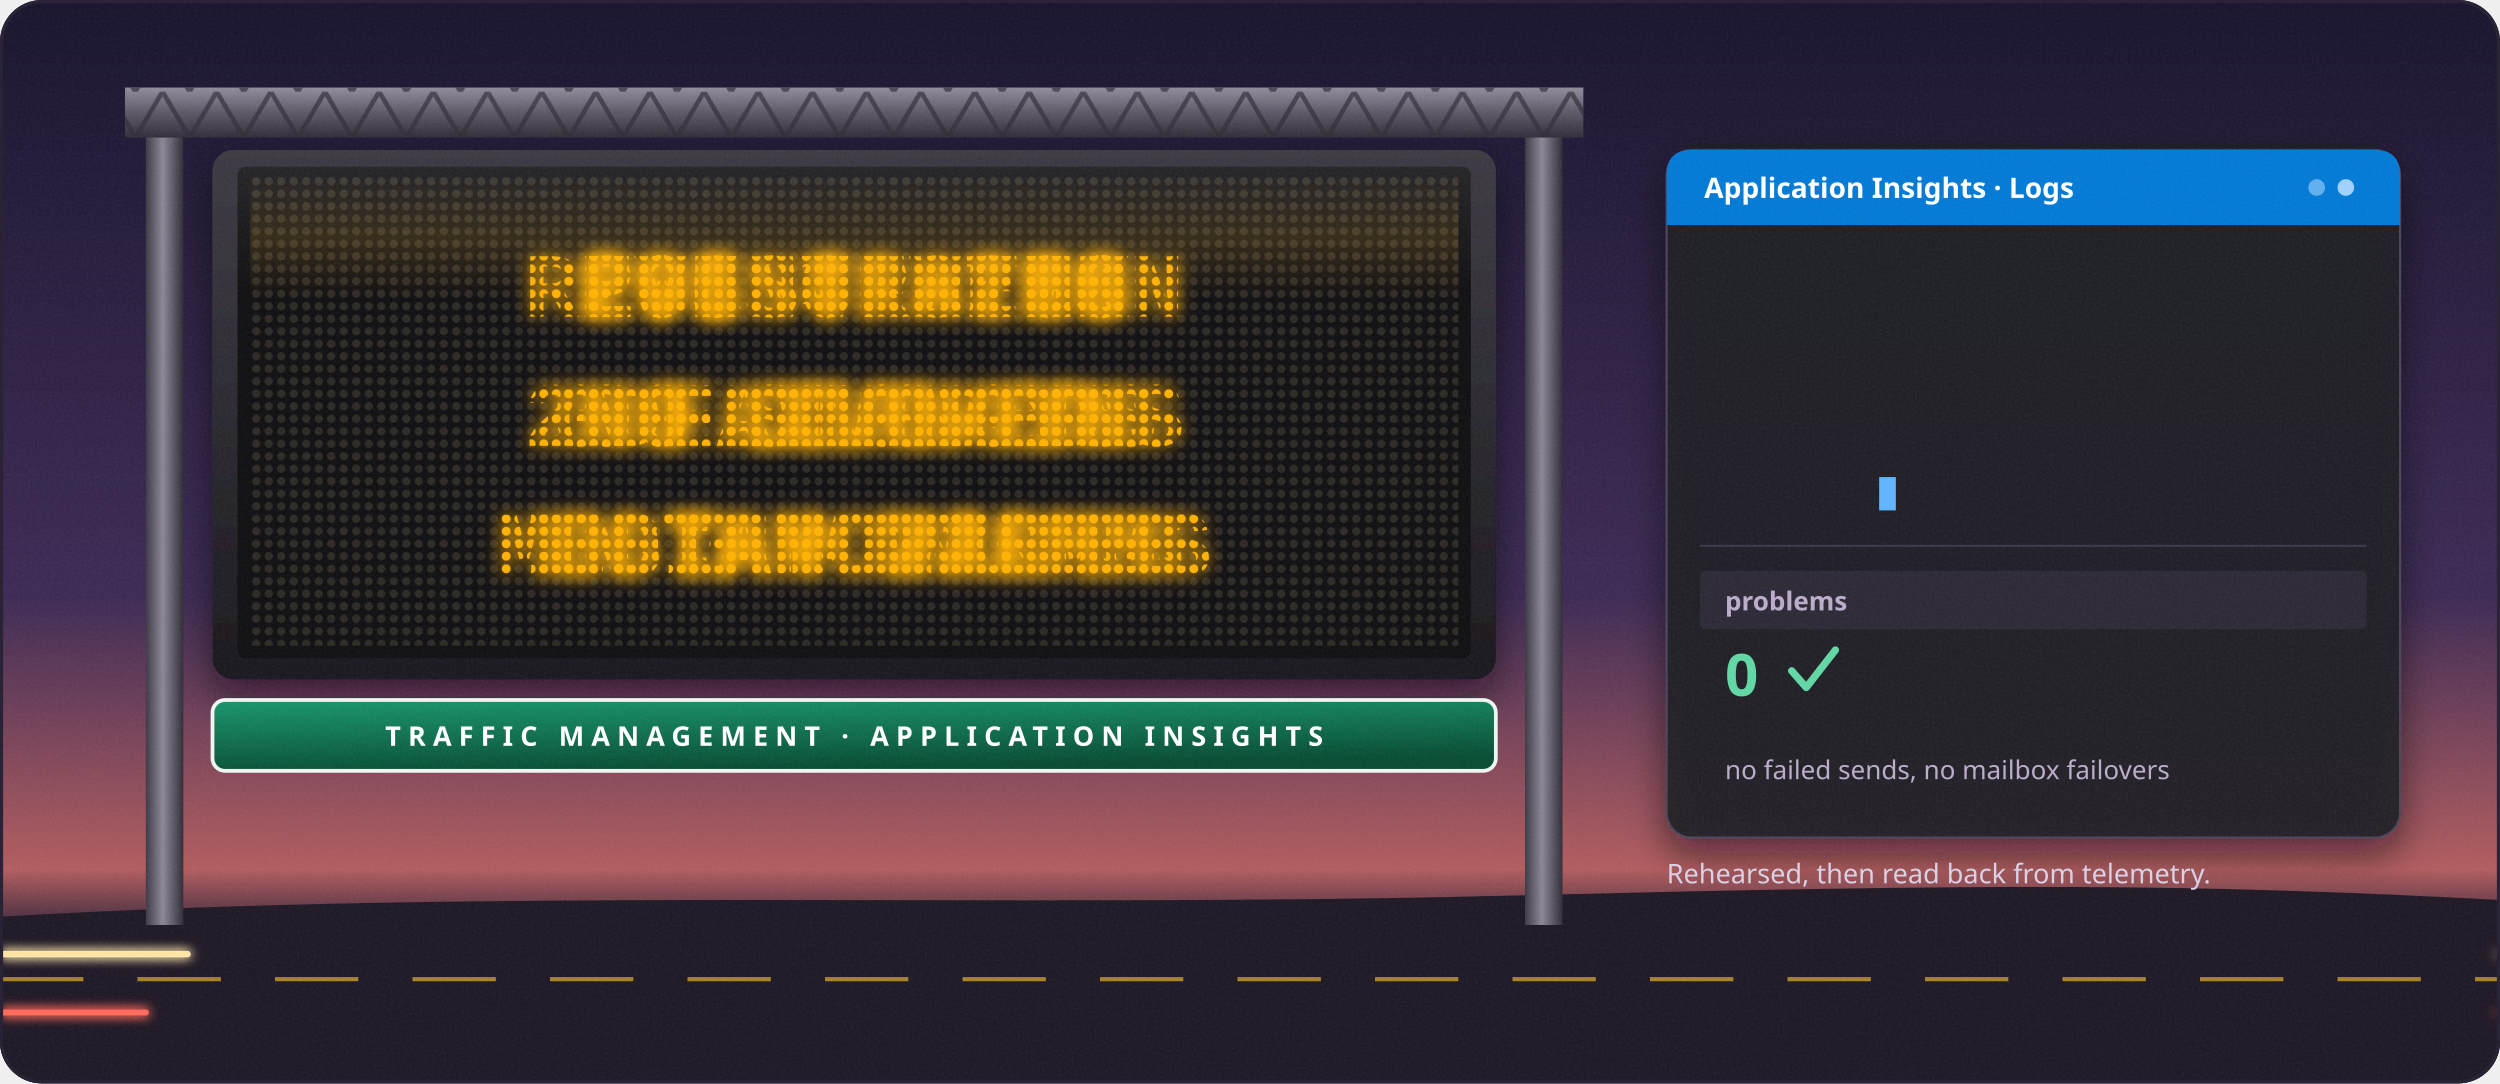
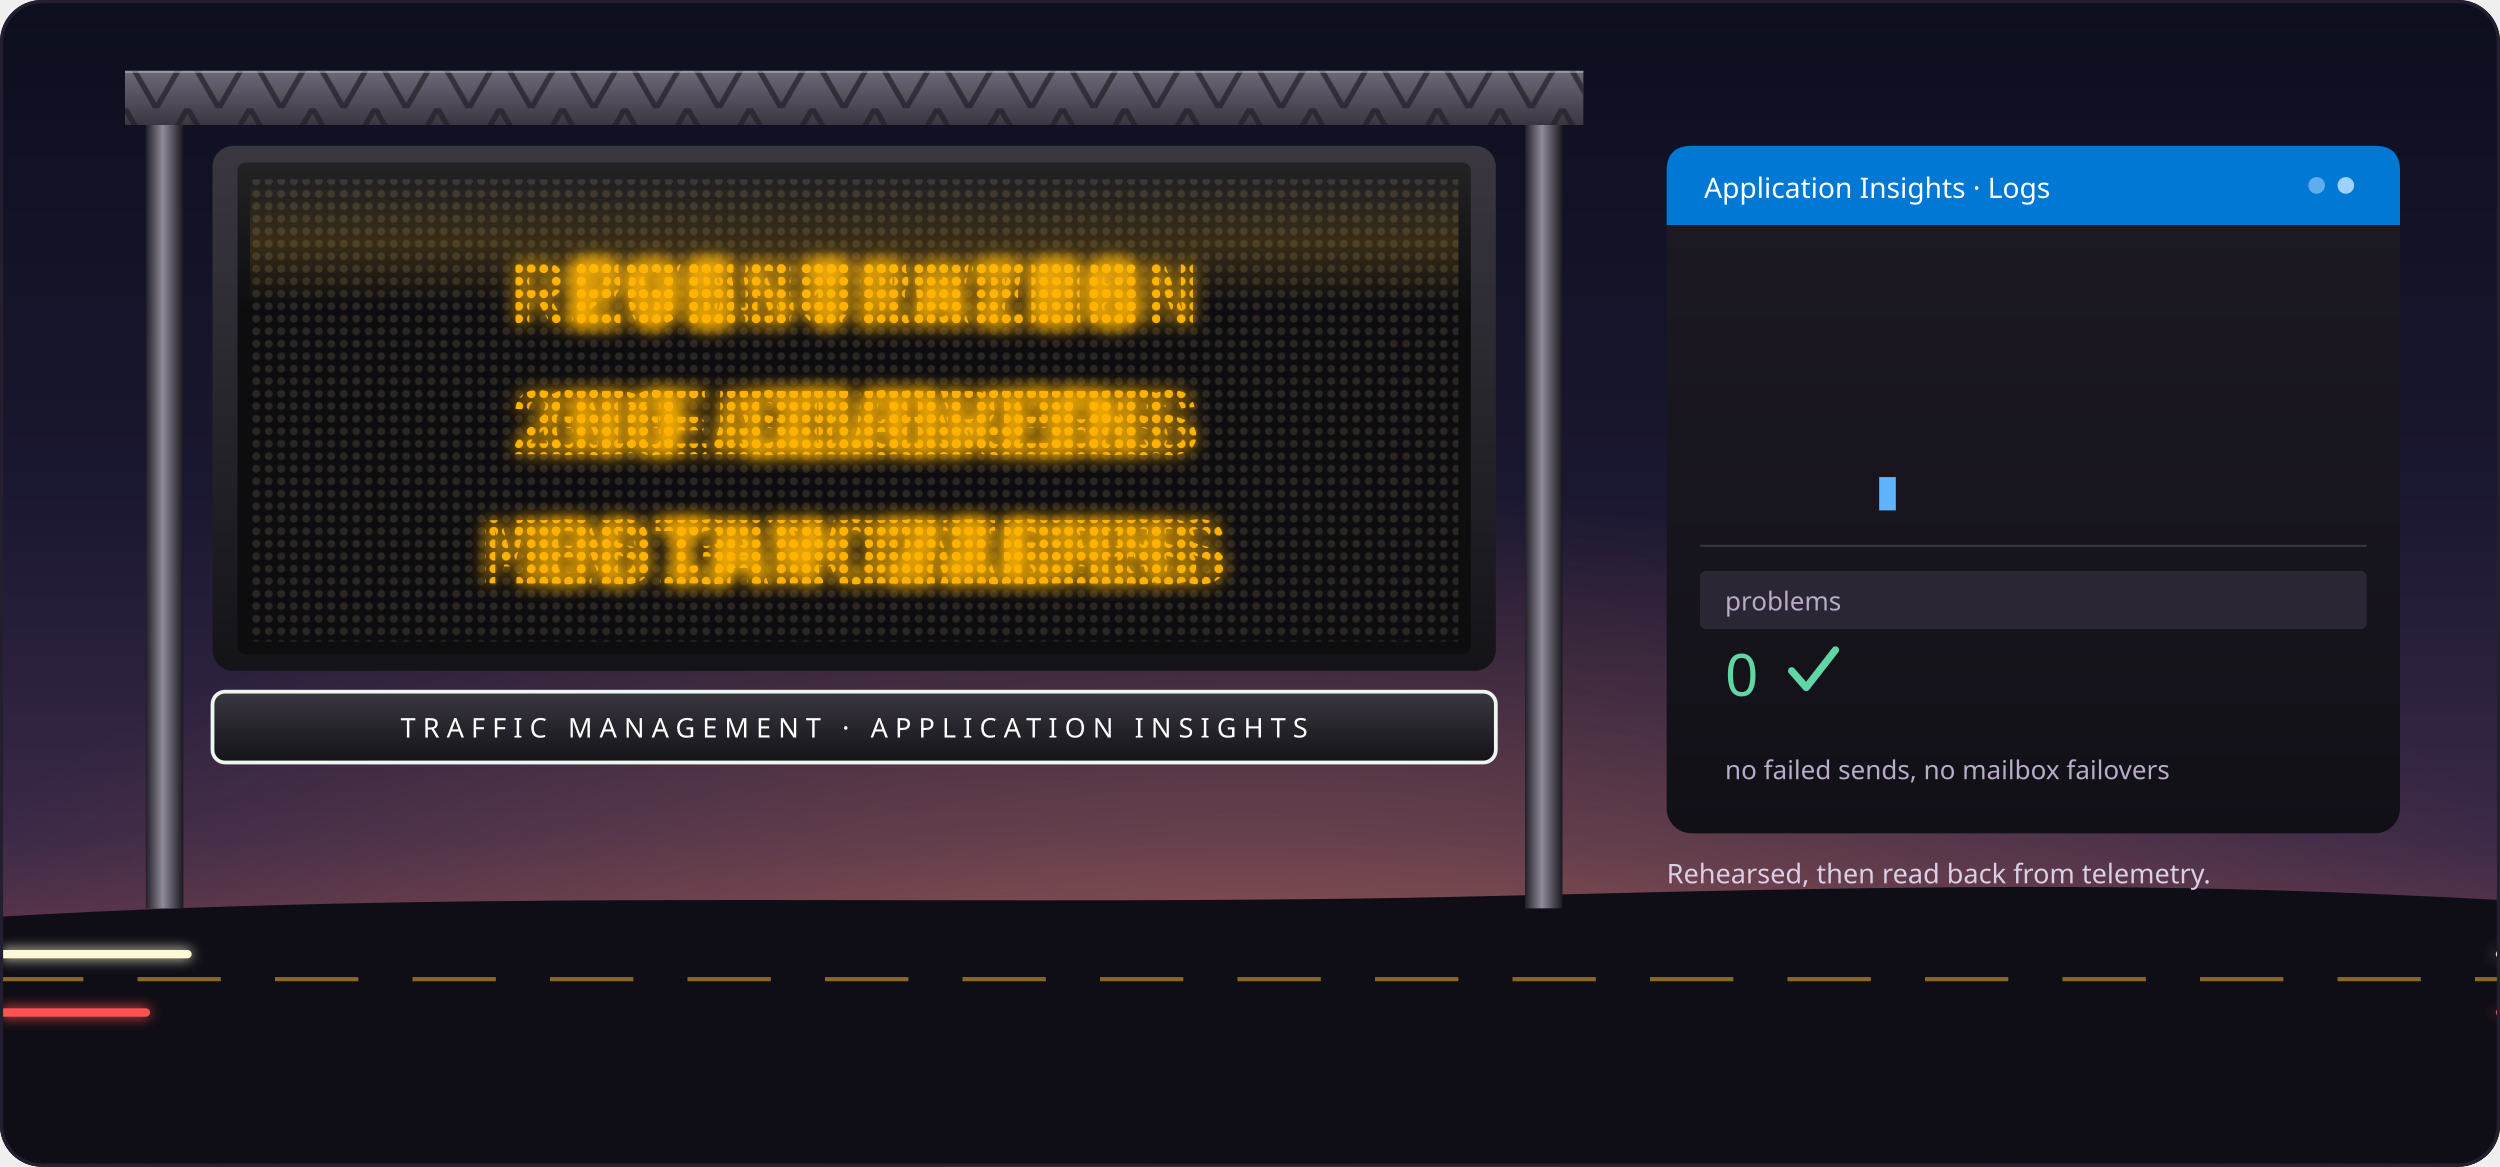
- <svg xmlns="http://www.w3.org/2000/svg" width="1200" height="520" viewBox="0 0 1200 520" font-family="'Segoe UI Variable Display','Segoe UI',system-ui,sans-serif" font-weight="600">
+ <svg xmlns="http://www.w3.org/2000/svg" width="1200" height="560" viewBox="0 0 1200 560" font-family="'Segoe UI Variable Display','Segoe UI',system-ui,sans-serif">
  <defs>
    <linearGradient id="sky" x1="0" y1="0" x2="0" y2="1">
-       <stop offset="0" stop-color="#15112a" />
-       <stop offset=".55" stop-color="#3a2752" />
-       <stop offset=".8" stop-color="#b05a5c" />
-       <stop offset=".86" stop-color="#2a1f35" />
-       <stop offset="1" stop-color="#120e18" />
-     </linearGradient>
-     <linearGradient id="steel" x1="0" y1="0" x2="0" y2="1">
-       <stop offset="0" stop-color="#8f8a99" />
-       <stop offset=".5" stop-color="#5b5664" />
-       <stop offset="1" stop-color="#2f2b36" />
-     </linearGradient>
+       <stop offset="0" stop-color="#0c0f1e" />
+       <stop offset=".42" stop-color="#1a1730" />
+       <stop offset=".72" stop-color="#3a2948" />
+       <stop offset=".92" stop-color="#7a3f4d" />
+     </linearGradient>
+     <radialGradient id="sun" cx=".5" cy="1.02" r=".6">
+       <stop offset="0" stop-color="#ffd9a0" stop-opacity=".85" />
+       <stop offset=".35" stop-color="#e8865f" stop-opacity=".35" />
+       <stop offset="1" stop-color="#c96a4a" stop-opacity="0" />
+     </radialGradient>
    <linearGradient id="post" x1="0" y1="0" x2="1" y2="0">
-       <stop offset="0" stop-color="#3a3642" />
-       <stop offset=".45" stop-color="#8a8594" />
-       <stop offset="1" stop-color="#2e2a35" />
+       <stop offset="0" stop-color="#221f29" />
+       <stop offset=".45" stop-color="#8f8b98" />
+       <stop offset="1" stop-color="#1a171f" />
+     </linearGradient>
+     <linearGradient id="truss" x1="0" y1="0" x2="0" y2="1">
+       <stop offset="0" stop-color="#6d6878" />
+       <stop offset="1" stop-color="#3a3642" />
    </linearGradient>
    <linearGradient id="housing" x1="0" y1="0" x2="0" y2="1">
      <stop offset="0" stop-color="#3a3740" />
-       <stop offset="1" stop-color="#17161b" />
-     </linearGradient>
-     <linearGradient id="green" x1="0" y1="0" x2=".3" y2="1">
-       <stop offset="0" stop-color="#16946a" />
-       <stop offset="1" stop-color="#044a31" />
+       <stop offset="1" stop-color="#141318" />
    </linearGradient>
    <linearGradient id="glass" x1="0" y1="0" x2="0" y2="1">
      <stop offset="0" stop-color="#ffffff" stop-opacity=".09" />
-       <stop offset=".25" stop-color="#ffffff" stop-opacity="0" />
+       <stop offset=".3" stop-color="#ffffff" stop-opacity="0" />
    </linearGradient>
    <linearGradient id="scan" x1="0" y1="0" x2="0" y2="1">
-       <stop offset="0" stop-color="#ffb000" stop-opacity="0" />
-       <stop offset=".5" stop-color="#ffb000" stop-opacity=".12" />
-       <stop offset="1" stop-color="#ffb000" stop-opacity="0" />
-     </linearGradient>
-     <pattern id="truss" width="26" height="22" patternUnits="userSpaceOnUse">
-       <path d="M0 0 L13 22 L26 0" fill="none" stroke="#2f2b36" stroke-width="2.2" />
+       <stop offset="0" stop-color="#ffb300" stop-opacity="0" />
+       <stop offset=".5" stop-color="#ffb300" stop-opacity=".14" />
+       <stop offset="1" stop-color="#ffb300" stop-opacity="0" />
+     </linearGradient>
+     <linearGradient id="panel" x1="0" y1="0" x2="0" y2="1">
+       <stop offset="0" stop-color="#1d1a24" />
+       <stop offset="1" stop-color="#121017" />
+     </linearGradient>
+     <pattern id="trussP" width="30" height="26" patternUnits="userSpaceOnUse">
+       <path d="M0 0 L15 26 L30 0" fill="none" stroke="#232028" stroke-width="2.6" />
    </pattern>
    <pattern id="dots" width="6" height="6" patternUnits="userSpaceOnUse">
-       <circle cx="3" cy="3" r="2.15" fill="#fff" />
+       <circle cx="3" cy="3" r="2.1" fill="#fff" />
    </pattern>
    <pattern id="off" width="6" height="6" patternUnits="userSpaceOnUse">
-       <circle cx="3" cy="3" r="2" fill="#2a2621" />
+       <circle cx="3" cy="3" r="1.9" fill="#2a2621" />
    </pattern>
    <mask id="led">
-       <rect x="120" y="84" width="580" height="226" fill="url(#dots)" />
+       <rect x="120" y="86" width="580" height="222" fill="url(#dots)" />
    </mask>
    <filter id="bloom" x="-10%" y="-30%" width="120%" height="160%">
      <feGaussianBlur stdDeviation="4" />
    </filter>
-     <filter id="shadow" x="-10%" y="-10%" width="120%" height="140%">
-       <feDropShadow dx="0" dy="8" stdDeviation="9" flood-color="#07050c" flood-opacity=".6" />
-     </filter>
-     <filter id="glow" x="-50%" y="-200%" width="200%" height="500%">
-       <feGaussianBlur stdDeviation="2.6" result="b" />
+     <filter id="glow" x="-50%" y="-50%" width="200%" height="200%">
+       <feGaussianBlur stdDeviation="3" result="b" />
      <feMerge>
-         <feMergeNode in="b" />
        <feMergeNode in="b" />
        <feMergeNode in="SourceGraphic" />
      </feMerge>
    </filter>
+     <filter id="soft" x="-30%" y="-30%" width="160%" height="160%">
+       <feGaussianBlur stdDeviation="10" />
+     </filter>
    <filter id="grain" x="0" y="0" width="100%" height="100%">
-       <feTurbulence type="fractalNoise" baseFrequency=".85" numOctaves="2" seed="2" />
-       <feColorMatrix values="0 0 0 0 1  0 0 0 0 1  0 0 0 0 1  0 0 0 .06 0" />
+       <feTurbulence type="fractalNoise" baseFrequency=".75" numOctaves="2" seed="6" />
+       <feColorMatrix values="0 0 0 0 1  0 0 0 0 1  0 0 0 0 1  0 0 0 .07 0" />
      <feComposite in2="SourceGraphic" operator="in" />
    </filter>
-     <clipPath id="panel">
-       <rect x="120" y="84" width="580" height="226" />
+     <clipPath id="panelC">
+       <rect x="120" y="86" width="580" height="222" />
    </clipPath>
    <clipPath id="frame">
-       <rect width="1200" height="520" rx="20" />
+       <rect width="1200" height="560" rx="20" />
    </clipPath>
    <clipPath id="q1">
      <rect x="820" y="124" width="0" height="22">
        <animate attributeName="width" values="0;0;300;300" keyTimes="0;.02;.1;1" dur="12s" repeatCount="indefinite" />
      </rect>
    </clipPath>
    <clipPath id="q2">
      <rect x="820" y="150" width="0" height="48">
        <animate attributeName="width" values="0;0;300;300" keyTimes="0;.1;.2;1" dur="12s" repeatCount="indefinite" />
      </rect>
    </clipPath>
    <clipPath id="q3">
      <rect x="820" y="202" width="0" height="48">
        <animate attributeName="width" values="0;0;300;300" keyTimes="0;.2;.3;1" dur="12s" repeatCount="indefinite" />
      </rect>
    </clipPath>
  </defs>
  <style>
-     .msg{font-family:Consolas,'Cascadia Mono','Courier New',monospace;font-weight:700;font-size:44px;fill:#ffb000}
+     .msg{font-family:Consolas,'Cascadia Mono','Courier New',monospace;font-weight:700;font-size:46px;fill:#ffb300}
    .mono{font-family:'Cascadia Code',Consolas,'Courier New',monospace;font-weight:400}
    .p0{animation:p0 16s steps(1) infinite both}@keyframes p0{0%{opacity:1}25%,100%{opacity:0}}
    .p1{animation:p1 16s steps(1) infinite both}@keyframes p1{0%{opacity:0}25%{opacity:1}50%,100%{opacity:0}}
    .p2{animation:p2 16s steps(1) infinite both}@keyframes p2{0%{opacity:0}50%{opacity:1}75%,100%{opacity:0}}
    .p3{animation:p3 16s steps(1) infinite both}@keyframes p3{0%{opacity:0}75%,100%{opacity:1}}
    .scan{animation:scan 3s linear infinite}
    @keyframes scan{from{transform:translateY(-80px)}to{transform:translateY(240px)}}
    .flick{animation:flick 4s steps(1) infinite}
-     @keyframes flick{0%,100%{opacity:1}48%{opacity:.86}50%{opacity:1}}
+     @keyframes flick{0%,100%{opacity:1}48%{opacity:.85}50%{opacity:1}}
    .result{animation:result 12s ease-out infinite both}
    @keyframes result{0%,32%{opacity:0;transform:translateY(6px)}38%,96%{opacity:1;transform:translateY(0)}100%{opacity:0}}
    .caret{animation:caret 1s steps(1) infinite}
    @keyframes caret{50%{opacity:0}}
-     .head{stroke-dasharray:90 1110;animation:head 3s linear infinite}
+     .head{stroke-dasharray:90 1110;animation:head 2.8s linear infinite}
    @keyframes head{from{stroke-dashoffset:-1110}to{stroke-dashoffset:90}}
-     .tail{stroke-dasharray:70 1130;animation:tail 3.8s linear infinite}
+     .tail{stroke-dasharray:70 1130;animation:tail 3.6s linear infinite}
    @keyframes tail{from{stroke-dashoffset:70}to{stroke-dashoffset:-1130}}
-     @media (prefers-reduced-motion: reduce){*{animation:none!important}.p1,.p2,.p3{opacity:0}}
+     .beacon{animation:beacon 1.3s ease-in-out infinite}
+     @keyframes beacon{0%,100%{opacity:1}50%{opacity:.06}}
+     @media (prefers-reduced-motion: reduce){*{animation:none!important}.p1,.p2,.p3{opacity:0}#q1 rect,#q2 rect,#q3 rect{width:300px!important}}
  </style>
  <g clip-path="url(#frame)">
-     <rect width="1200" height="520" fill="url(#sky)" />
-     <path d="M0 440 C 240 426, 480 436, 720 430 S 1050 424, 1200 432 V520 H0 Z" fill="#1c1622" />
-     <path d="M0 470 H1200" stroke="#ffc72c" stroke-width="2" stroke-dasharray="40 26" opacity=".6" />
+     <rect width="1200" height="560" fill="url(#sky)" />
+     <rect width="1200" height="560" fill="url(#sun)" />
+     <circle cx="600" cy="540" r="50" fill="#fff2cf" opacity=".85" filter="url(#soft)" />
+     <path d="M0 440 C 240 426, 480 436, 720 430 S 1050 424, 1200 432 V560 H0 Z" fill="#0f0d15" />
+     <path d="M0 470 H1200" stroke="#ffc72c" stroke-width="2" stroke-dasharray="40 26" opacity=".5" />
    <g fill="none" stroke-linecap="round" filter="url(#glow)">
-       <path class="head" d="M0 458 H1200" stroke="#fff3cf" stroke-width="3" />
-       <path class="head" style="animation-delay:-1.6s" d="M0 458 H1200" stroke="#ffe3a0" stroke-width="2.4" />
-       <path class="tail" d="M0 486 H1200" stroke="#ff4a4a" stroke-width="3" />
-       <path class="tail" style="animation-delay:-2.1s" d="M0 486 H1200" stroke="#ff6a5a" stroke-width="2.4" />
-     </g>
-     <rect x="70" y="44" width="18" height="400" fill="url(#post)" />
-     <rect x="732" y="44" width="18" height="400" fill="url(#post)" />
-     <rect x="60" y="42" width="700" height="24" fill="url(#steel)" />
-     <rect x="60" y="42" width="700" height="24" fill="url(#truss)" opacity=".7" />
-     <g filter="url(#shadow)">
-       <rect x="102" y="72" width="616" height="254" rx="10" fill="url(#housing)" />
-     </g>
-     <rect x="114" y="80" width="592" height="236" rx="4" fill="#0d0c0f" />
-     <rect x="120" y="84" width="580" height="226" fill="url(#off)" />
+       <path class="head" d="M0 458 H1200" stroke="#fff8d6" stroke-width="4" />
+       <path class="head" style="animation-delay:-1.6s" d="M0 458 H1200" stroke="#fff8d6" stroke-width="3" />
+       <path class="tail" d="M0 486 H1200" stroke="#ff5252" stroke-width="4" />
+       <path class="tail" style="animation-delay:-2.1s" d="M0 486 H1200" stroke="#ff5252" stroke-width="3" />
+     </g>
+     <rect x="70" y="36" width="18" height="400" fill="url(#post)" />
+     <rect x="732" y="36" width="18" height="400" fill="url(#post)" />
+     <rect x="60" y="34" width="700" height="26" fill="url(#truss)" />
+     <rect x="60" y="34" width="700" height="26" fill="url(#trussP)" opacity=".72" />
+     <path d="M60 34.5 H760" stroke="#c9c4d1" stroke-width="1" opacity=".5" />
+     <g class="beacon">
+       <circle cx="78" cy="22" r="22" fill="url(#beacon)" />
+     </g>
+     <g class="beacon" style="animation-delay:-.65s">
+       <circle cx="742" cy="22" r="22" fill="url(#beacon)" />
+     </g>
+     <g>
+       <rect x="102" y="70" width="616" height="252" rx="10" fill="url(#housing)" />
+     </g>
+     <rect x="114" y="78" width="592" height="236" rx="4" fill="#0d0c0f" />
+     <rect x="120" y="86" width="580" height="222" fill="url(#off)" />
    <g text-anchor="middle" class="flick">
      <g class="p0">
        <g filter="url(#bloom)" opacity=".7">
-           <text class="msg" x="410" y="152">REGISTRATION</text>
-           <text class="msg" x="410" y="214">200 SIGN-INS</text>
-           <text class="msg" x="410" y="276">IN 3 MINUTES</text>
-         </g>
-         <g mask="url(#led)">
-           <text class="msg" x="410" y="152">REGISTRATION</text>
-           <text class="msg" x="410" y="214">200 SIGN-INS</text>
-           <text class="msg" x="410" y="276">IN 3 MINUTES</text>
+           <text class="msg" x="410" y="156">REGISTRATION</text>
+           <text class="msg" x="410" y="218">200 SIGN-INS</text>
+           <text class="msg" x="410" y="280">IN 3 MINUTES</text>
+         </g>
+         <g mask="url(#led)">
+           <text class="msg" x="410" y="156">REGISTRATION</text>
+           <text class="msg" x="410" y="218">200 SIGN-INS</text>
+           <text class="msg" x="410" y="280">IN 3 MINUTES</text>
        </g>
      </g>
      <g class="p1">
        <g filter="url(#bloom)" opacity=".7">
-           <text class="msg" x="410" y="152">200 OF 200</text>
-           <text class="msg" x="410" y="214">DELIVERED</text>
-           <text class="msg" x="410" y="276">MEDIAN 226 MS</text>
-         </g>
-         <g mask="url(#led)">
-           <text class="msg" x="410" y="152">200 OF 200</text>
-           <text class="msg" x="410" y="214">DELIVERED</text>
-           <text class="msg" x="410" y="276">MEDIAN 226 MS</text>
+           <text class="msg" x="410" y="156">200 OF 200</text>
+           <text class="msg" x="410" y="218">DELIVERED</text>
+           <text class="msg" x="410" y="280">MEDIAN 226 MS</text>
+         </g>
+         <g mask="url(#led)">
+           <text class="msg" x="410" y="156">200 OF 200</text>
+           <text class="msg" x="410" y="218">DELIVERED</text>
+           <text class="msg" x="410" y="280">MEDIAN 226 MS</text>
        </g>
      </g>
      <g class="p2">
        <g filter="url(#bloom)" opacity=".7">
-           <text class="msg" x="410" y="152">P95 418 MS</text>
-           <text class="msg" x="410" y="214">0 FAILOVERS</text>
-           <text class="msg" x="410" y="276">0 THROTTLES</text>
-         </g>
-         <g mask="url(#led)">
-           <text class="msg" x="410" y="152">P95 418 MS</text>
-           <text class="msg" x="410" y="214">0 FAILOVERS</text>
-           <text class="msg" x="410" y="276">0 THROTTLES</text>
+           <text class="msg" x="410" y="156">P95 418 MS</text>
+           <text class="msg" x="410" y="218">0 FAILOVERS</text>
+           <text class="msg" x="410" y="280">0 THROTTLES</text>
+         </g>
+         <g mask="url(#led)">
+           <text class="msg" x="410" y="156">P95 418 MS</text>
+           <text class="msg" x="410" y="218">0 FAILOVERS</text>
+           <text class="msg" x="410" y="280">0 THROTTLES</text>
        </g>
      </g>
      <g class="p3">
        <g filter="url(#bloom)" opacity=".7">
-           <text class="msg" x="410" y="152">EVENT WEEK</text>
-           <text class="msg" x="410" y="214">NO DEPLOYS</text>
-           <text class="msg" x="410" y="276">STAY WARM</text>
-         </g>
-         <g mask="url(#led)">
-           <text class="msg" x="410" y="152">EVENT WEEK</text>
-           <text class="msg" x="410" y="214">NO DEPLOYS</text>
-           <text class="msg" x="410" y="276">STAY WARM</text>
-         </g>
-       </g>
-     </g>
-     <g clip-path="url(#panel)">
-       <rect class="scan" x="120" y="84" width="580" height="60" fill="url(#scan)" />
-     </g>
-     <rect x="114" y="80" width="592" height="236" rx="4" fill="url(#glass)" />
-     <rect x="102" y="336" width="616" height="34" rx="6" fill="url(#green)" stroke="#eef6f1" stroke-width="1.8" />
-     <text x="410" y="358" text-anchor="middle" font-size="13" letter-spacing="3.4" fill="#fff">TRAFFIC MANAGEMENT · APPLICATION INSIGHTS</text>
-     <g filter="url(#shadow)">
-       <rect x="800" y="72" width="352" height="330" rx="12" fill="#1d1a24" fill-opacity=".92" stroke="#4a4258" />
-     </g>
-     <path d="M812 72 H1140 Q1152 72 1152 84 V108 H800 V84 Q800 72 812 72 Z" fill="#0078d4" />
+           <text class="msg" x="410" y="156">EVENT WEEK</text>
+           <text class="msg" x="410" y="218">NO DEPLOYS</text>
+           <text class="msg" x="410" y="280">STAY WARM</text>
+         </g>
+         <g mask="url(#led)">
+           <text class="msg" x="410" y="156">EVENT WEEK</text>
+           <text class="msg" x="410" y="218">NO DEPLOYS</text>
+           <text class="msg" x="410" y="280">STAY WARM</text>
+         </g>
+       </g>
+     </g>
+     <g clip-path="url(#panelC)">
+       <rect class="scan" x="120" y="86" width="580" height="60" fill="url(#scan)" />
+     </g>
+     <rect x="114" y="78" width="592" height="236" rx="4" fill="url(#glass)" />
+     <rect x="102" y="332" width="616" height="34" rx="6" fill="url(#housing)" stroke="#eef6f1" stroke-width="1.8" />
+     <text x="410" y="354" text-anchor="middle" font-size="13" letter-spacing="3.4" fill="#fff">TRAFFIC MANAGEMENT · APPLICATION INSIGHTS</text>
+     <g>
+       <rect x="800" y="70" width="352" height="330" rx="12" fill="url(#panel)" />
+     </g>
+     <path d="M812 70 H1140 Q1152 70 1152 82 V108 H800 V82 Q800 70 812 70 Z" fill="#0078d4" />
    <text x="818" y="95" font-size="13.5" fill="#fff">Application Insights · Logs</text>
-     <circle cx="1126" cy="90" r="4" fill="#9fd0ff" />
-     <circle cx="1112" cy="90" r="4" fill="#9fd0ff" opacity=".6" />
+     <circle cx="1126" cy="89" r="4" fill="#9fd0ff" />
+     <circle cx="1112" cy="89" r="4" fill="#9fd0ff" opacity=".6" />
    <g class="mono" font-size="15">
      <g clip-path="url(#q1)">
        <text x="820" y="140" fill="#e9e3f3">traces</text>
      </g>
      <g clip-path="url(#q2)">
        <text x="820" y="166" fill="#e9e3f3">
          <tspan fill="#5fb3ff">| where</tspan> message startswith</text>
        <text x="836" y="190" fill="#f0a87a">"[email]"</text>
      </g>
      <g clip-path="url(#q3)">
        <text x="820" y="218" fill="#e9e3f3">
          <tspan fill="#5fb3ff">| summarize</tspan> problems =</text>
        <text x="836" y="242" fill="#e9e3f3">count()</text>
      </g>
    </g>
    <rect class="caret" x="902" y="229" width="8" height="16" fill="#5fb3ff" />
    <line x1="816" y1="262" x2="1136" y2="262" stroke="#3a3446" />
    <g class="result">
      <rect x="816" y="274" width="320" height="28" rx="3" fill="#2a2633" />
      <text x="828" y="293" font-size="12.5" fill="#b9abc9">problems</text>
      <text x="828" y="334" font-size="28" fill="#5fd6a4">0</text>
      <path d="M860 322 l7 8 l14 -18" fill="none" stroke="#5fd6a4" stroke-width="3.5" stroke-linecap="round" stroke-linejoin="round" />
      <text x="828" y="374" font-size="12.5" font-weight="400" fill="#b9abc9">no failed sends, no mailbox failovers</text>
    </g>
    <text x="800" y="424" font-size="13" font-weight="400" fill="#d9cfe6">Rehearsed, then read back from telemetry.</text>
-     <rect width="1200" height="520" filter="url(#grain)" />
  </g>
-   <rect x=".75" y=".75" width="1198.5" height="518.5" rx="19.5" fill="none" stroke="#2a2335" stroke-width="1.5" />
+   <rect x=".75" y=".75" width="1198.5" height="558.5" rx="19.5" fill="none" stroke="#241f30" stroke-width="1.5" />
</svg>
